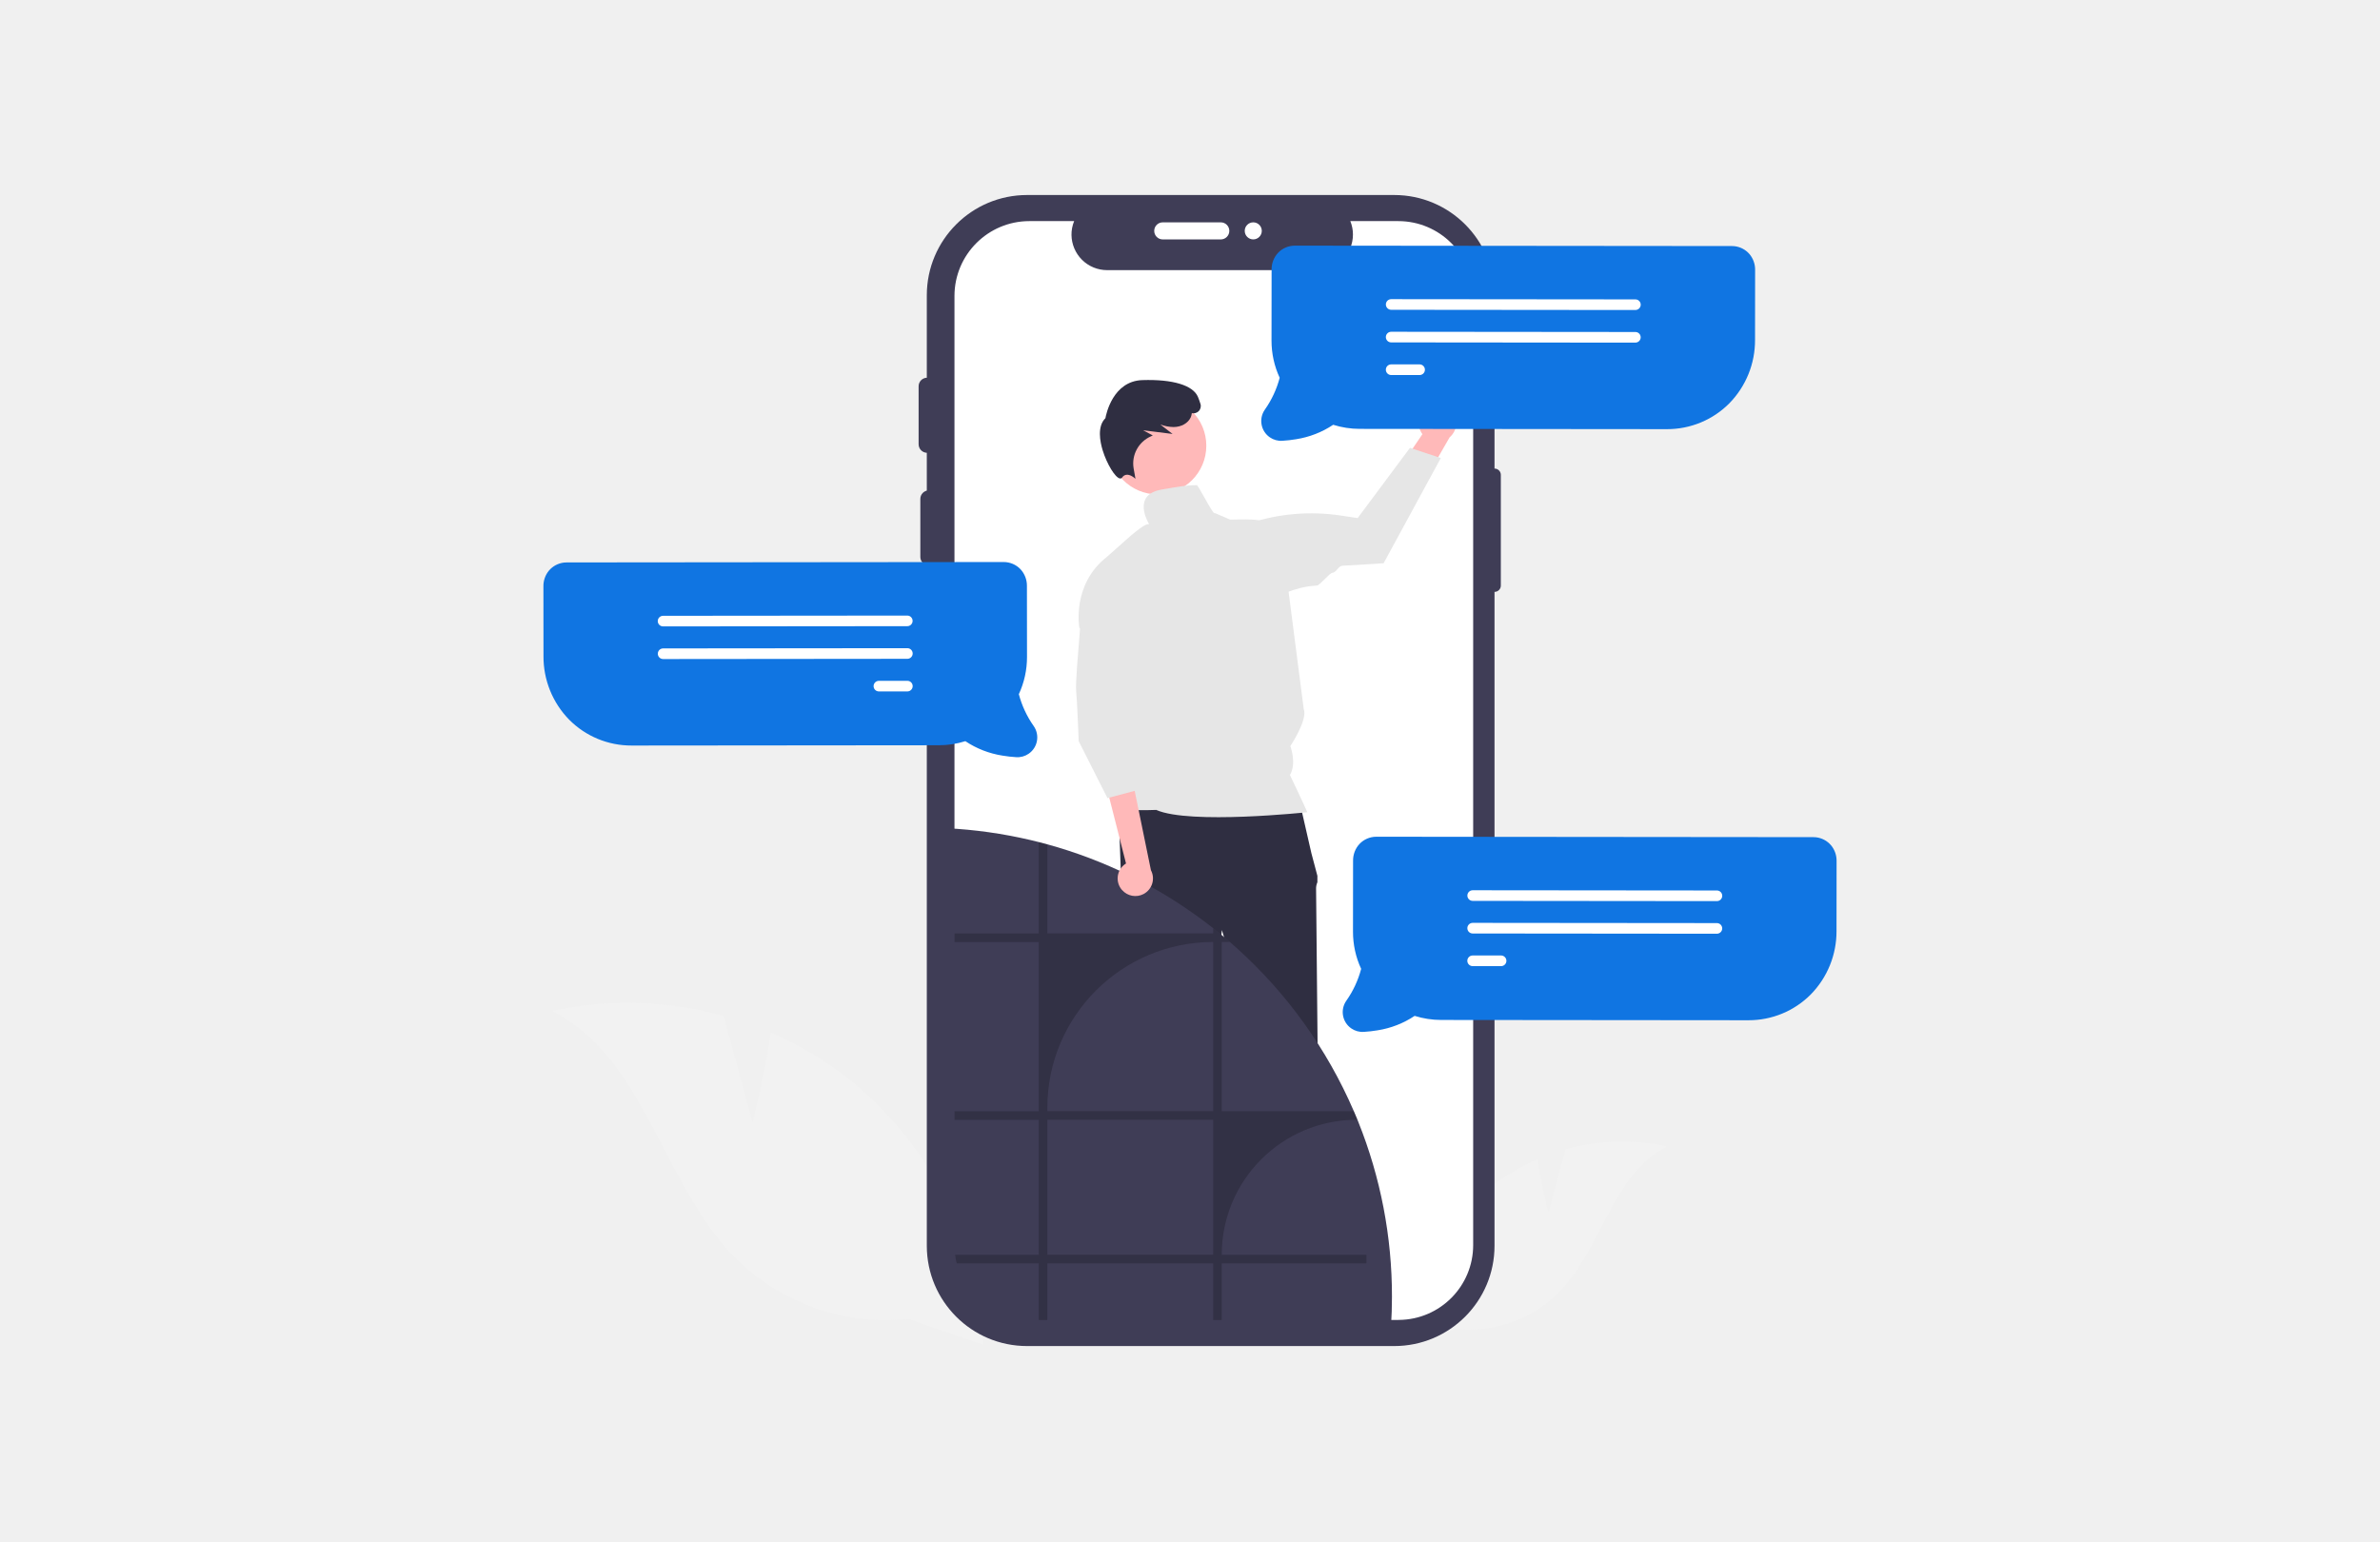
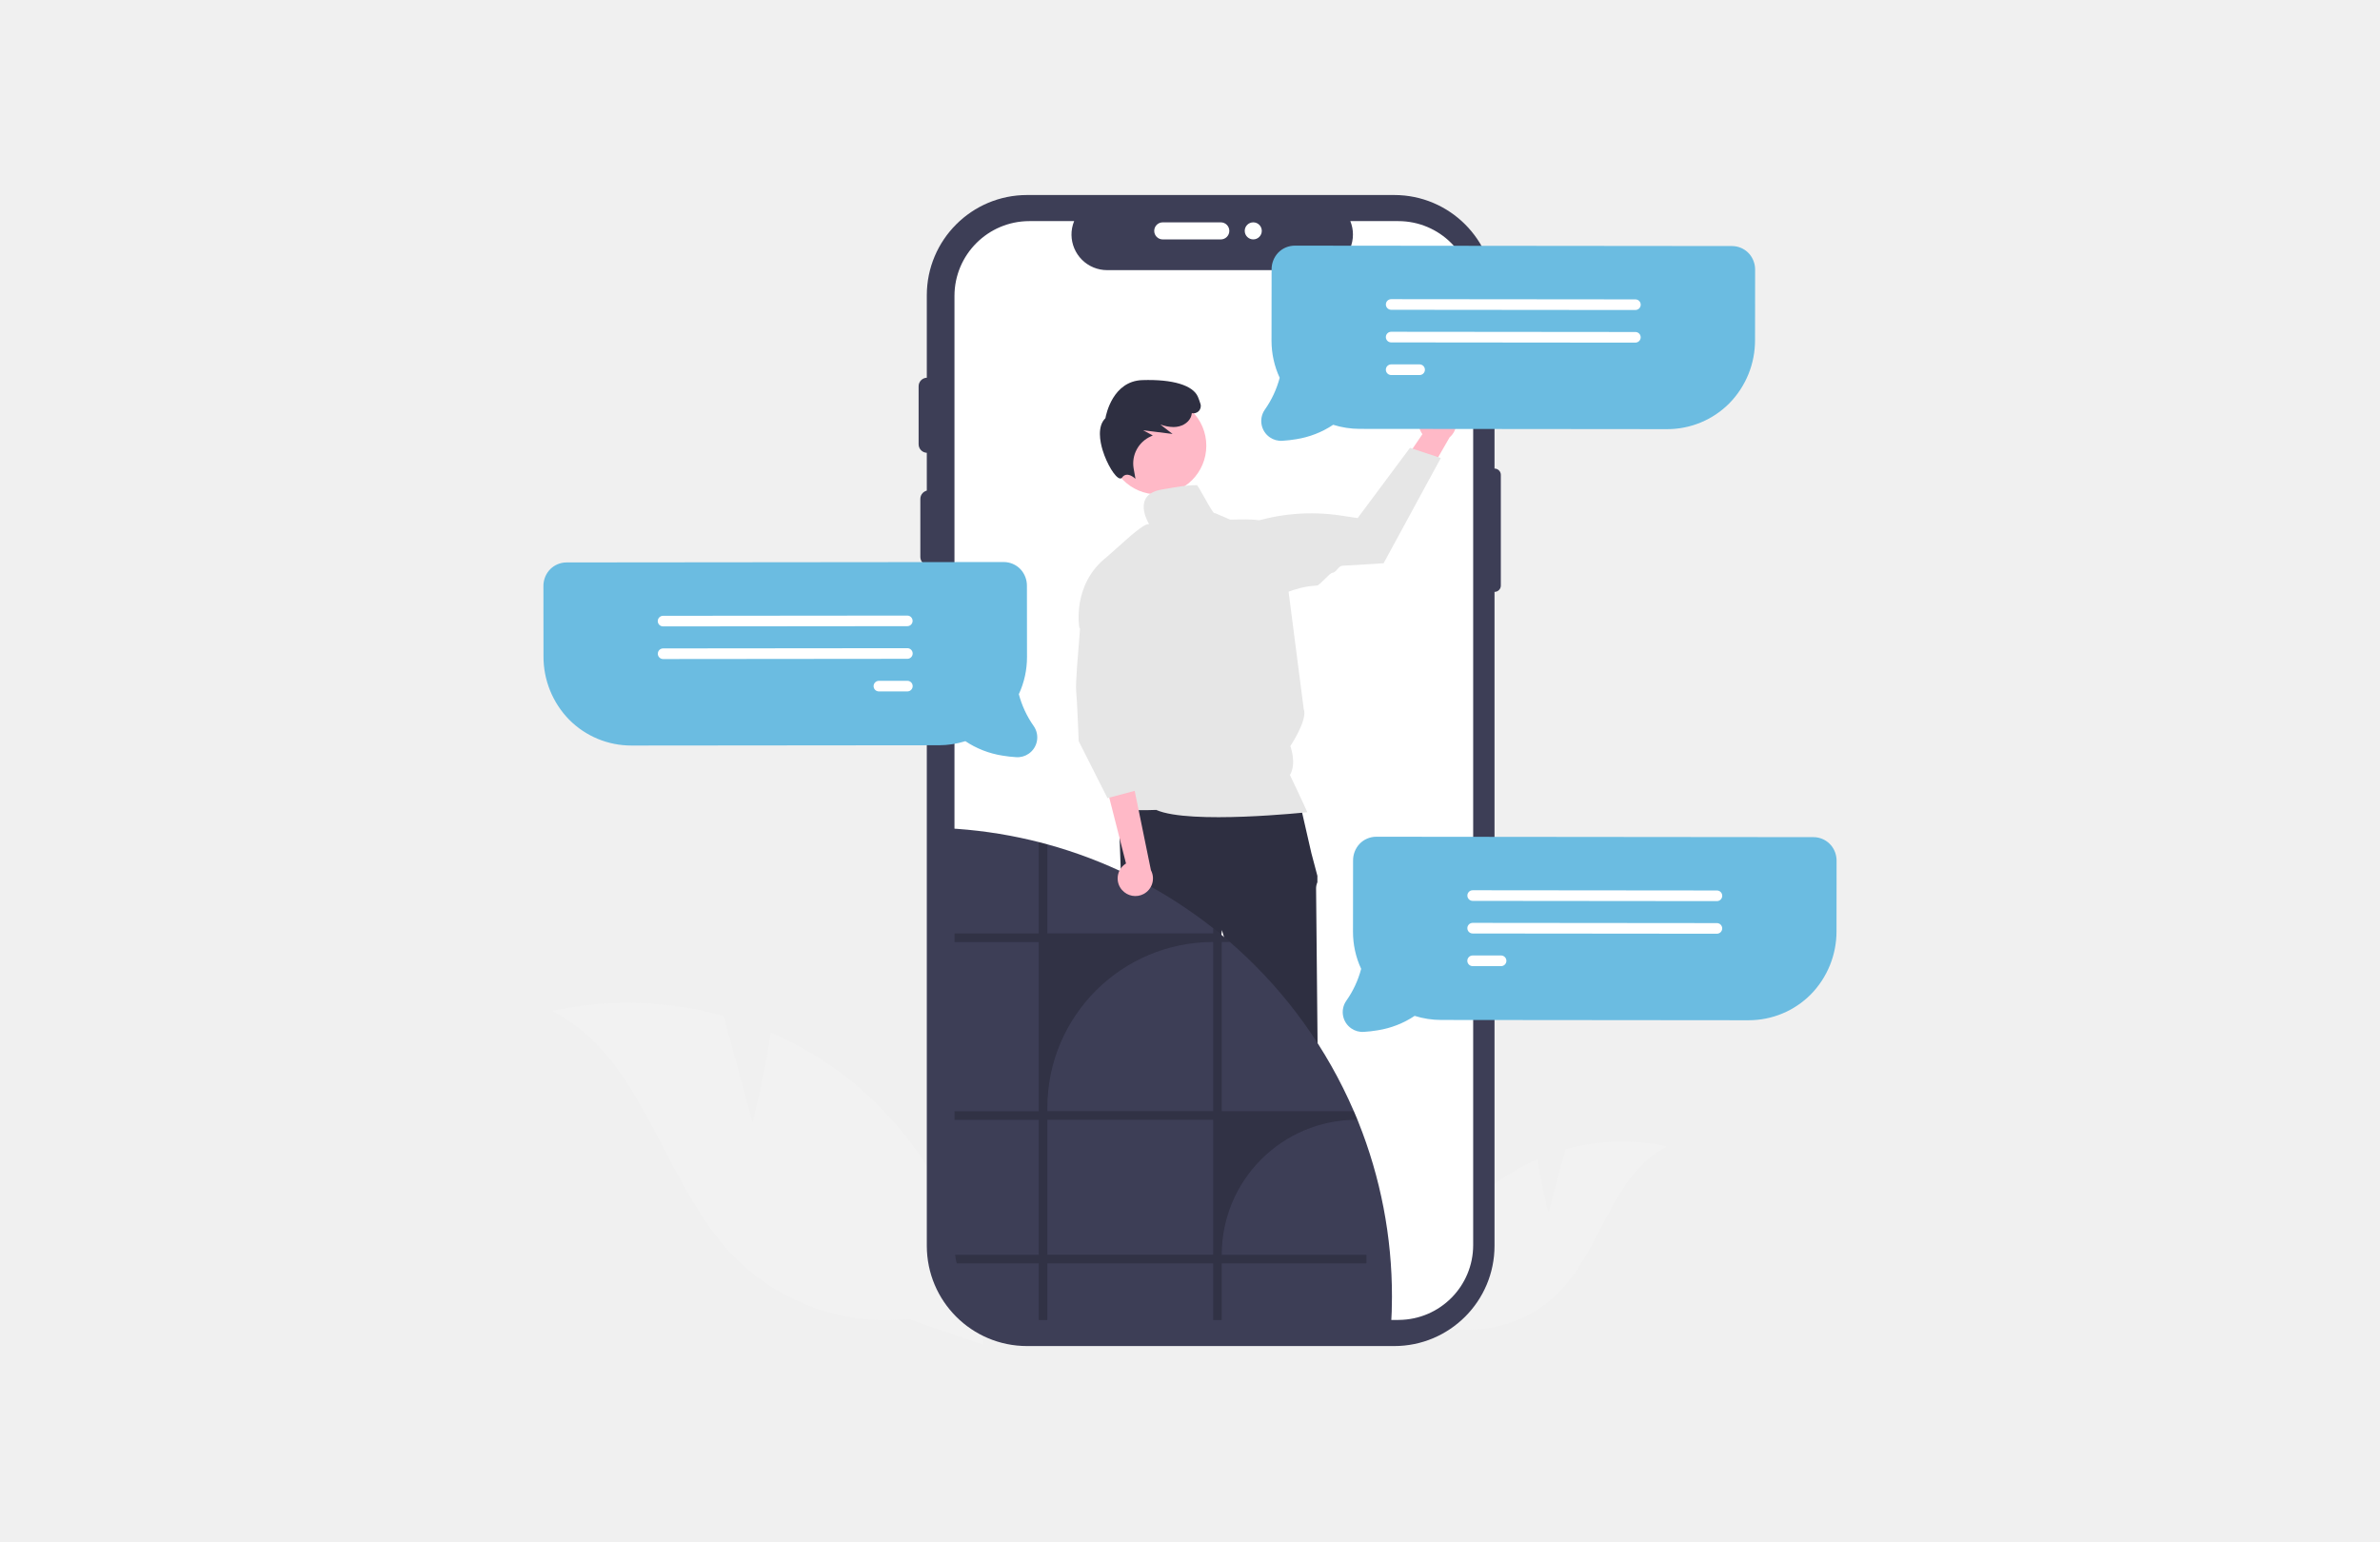
<svg xmlns="http://www.w3.org/2000/svg" id="Layer_1" data-name="Layer 1" width="926.62" height="600.08" viewBox="0 0 926.62 600.08">
-   <path d="M602.84,472.19l6.63-24.62c12.89-3.6,26.47-4,39.56-1.16-21.25,10.71-25.3,39.56-41.89,56.62-10.56,10.7-25.42,16.02-40.37,14.45l-17.1,5.87c1-24.23,12.55-46.81,31.63-61.79,5.33-4.1,11.15-7.51,17.33-10.16,1.49,10.31,4.22,20.78,4.22,20.78Z" style="fill: #f2f2f2; stroke-width: 0px;" />
-   <path d="M292.97,437.19l-11.19-41.54c-21.76-6.08-44.68-6.75-66.76-1.96,35.87,18.08,42.71,66.76,70.7,95.57,17.83,18.06,42.9,27.04,68.14,24.39l28.86,9.91c-1.68-40.9-21.19-79.01-53.38-104.29-8.99-6.92-18.82-12.68-29.25-17.14-2.52,17.4-7.12,35.07-7.12,35.07Z" style="fill: #f2f2f2; stroke-width: 0px;" />
-   <path d="M581.87,182.45h0v-67.46c0-21.56-17.48-39.05-39.05-39.05h-142.93c-21.56,0-39.05,17.48-39.05,39.05v370.11c0,21.56,17.48,39.05,39.05,39.05h142.93c21.56,0,39.05-17.48,39.05-39.05v-254.62h0c1.36,0,2.46-1.1,2.46-2.46h0v-43.1c0-1.36-1.1-2.46-2.46-2.46Z" style="fill: #3f3d56; stroke-width: 0px;" />
-   <path d="M573.56,115.26v369.57c0,15.98-12.86,28.98-28.84,29.14-.11.01-.21.02-.32.01h-143.63c-16.1,0-29.15-13.05-29.16-29.16V115.26c0-16.1,13.05-29.15,29.16-29.16h17.43c-2.89,7.09.52,15.18,7.61,18.07,1.66.67,3.43,1.02,5.22,1.02h81.88c7.66-.02,13.86-6.25,13.84-13.91,0-1.78-.35-3.53-1.02-5.18h18.67c16.1,0,29.15,13.05,29.16,29.16Z" style="fill: #fff; stroke-width: 0px;" />
-   <path d="M361.64,220.19c-1.83,0-3.32-1.49-3.32-3.32v-22.6c0-1.84,1.49-3.32,3.33-3.32,1.83,0,3.31,1.49,3.32,3.32v22.6c0,1.83-1.49,3.32-3.32,3.32Z" style="fill: #3f3d56; stroke-width: 0px;" />
-   <path d="M360.97,176.32c-1.83,0-3.32-1.49-3.32-3.32v-22.6c0-1.84,1.49-3.32,3.33-3.32,1.83,0,3.31,1.49,3.32,3.32v22.6c0,1.83-1.49,3.32-3.32,3.32Z" style="fill: #3f3d56; stroke-width: 0px;" />
-   <path d="M449.38,89.9c0-1.83,1.49-3.32,3.32-3.32h22.6c1.84,0,3.32,1.49,3.32,3.33,0,1.83-1.49,3.32-3.32,3.32h-22.6c-1.83,0-3.32-1.49-3.32-3.32Z" style="fill: #fff; stroke-width: 0px;" />
-   <path d="M361.64,258.75c-1.83,0-3.32-1.49-3.32-3.32v-22.6c0-1.84,1.49-3.32,3.33-3.32,1.83,0,3.31,1.49,3.32,3.32v22.6c0,1.83-1.49,3.32-3.32,3.32Z" style="fill: #3f3d56; stroke-width: 0px;" />
-   <circle cx="487.94" cy="89.9" r="3.32" style="fill: #fff; stroke-width: 0px;" />
-   <polygon points="456.99 499.65 465.93 499.65 470.19 465.15 456.98 465.15 456.99 499.65" style="fill: #9e616a; stroke-width: 0px;" />
-   <path d="M454.7,496.73h2.52s9.83-4,9.83-4l5.27,4h0c6.2,0,11.23,5.03,11.23,11.23v.36h-28.84s0-11.59,0-11.59Z" style="fill: #2f2e41; stroke-width: 0px;" />
-   <polygon points="498.54 499.65 507.49 499.65 511.75 465.15 498.54 465.15 498.54 499.65" style="fill: #9e616a; stroke-width: 0px;" />
-   <path d="M496.26,496.73h2.52s9.83-4,9.83-4l5.27,4h0c6.2,0,11.23,5.03,11.23,11.23v.36h-28.84s0-11.59,0-11.59Z" style="fill: #2f2e41; stroke-width: 0px;" />
-   <path d="M505.7,310.83l-70.28,1.83,1.22,34.23s-1.22,9.17,1.22,11.61,3.67,2.44,2.44,6.72,5.24,11.27,4.45,12.05-2.62,5.06-2.62,5.06l6.11,34.84s4.28,60.51,5.5,61.73,2.44,0,1.22,3.06-2.44,1.83-1.22,3.06c1.08,1.17,2.1,2.39,3.06,3.67h14.78s1.11-6.11,1.11-6.72,1.22-4.28,1.22-4.89-1.08-1.69-1.08-1.69c-.37-1.24-.63-2.52-.75-3.81,0-1.22-3.67-48.28-3.67-48.28l7.33-61.12,17.72,59.89s0,52.56,1.22,53.78,1.22.61.61,3.06-3.06,1.83-1.22,3.67,2.44-1.22,1.83,1.83l-.61,3.06,18.34.26s2.44-5.15,1.22-6.99-1.15-1.33.34-4.33,2.1-3.61,1.49-4.22-.61-3.86-.61-3.86l-3.06-58.48s-.61-61.73-.61-63.56c-.05-.94.13-1.88.51-2.75v-2.49l-2.34-8.82-4.89-21.39Z" style="fill: #2f2e41; stroke-width: 0px;" />
-   <circle cx="450.71" cy="173.56" r="18.95" style="fill: #ffb9b9; stroke-width: 0px;" />
-   <path d="M442.1,186.45l-.77-.61s-1.47-1.17-2.86-.96c-.64.11-1.21.48-1.55,1.03-.2.31-.56.46-.92.39-1.8-.28-5.06-5.62-6.7-10.98-1.01-3.3-2.2-9.29,1.08-12.48.25-1.44,2.87-14.46,14.39-14.83,11.85-.38,19.73,2.02,21.64,6.55.32.77.65,1.68.97,2.7.33,1.01.05,2.13-.72,2.87-.7.68-1.69.96-2.64.75-.06.58-.21,1.15-.45,1.68-1.04,2.24-3.64,3.71-6.64,3.73-1.78-.03-3.53-.37-5.19-1l4.79,3.69-11.46-1.43,3.75,2.01-.75.36c-4.8,2.13-7.56,7.22-6.72,12.4l.73,4.13Z" style="fill: #2f2e41; stroke-width: 0px;" />
-   <path d="M502.24,301.77c2.67-4.6.13-11.25.13-11.25,0,0,6.9-10.2,5.2-14.55l-8.12-62.93s-2.54-6.77-8.46-10.15c-1.63-.93-10.16-.56-12.03-.55l-6.08-2.6c-.35,1.29-6.98-12.15-7.02-10.81-4.23,0-6.96.58-13.54,1.69-11.43,1.93-5.67,12.25-4.95,13.47-.29.02-.58.06-.87.12-1.49.28-6.57,4.67-6.57,4.67l-9.08,8.06c-13.68,10.74-10.62,27.49-10.62,27.49l19.95,20.08-8.74,40.29s3.71,5.98,1.79,8.67,16.92,1.91,16.92,1.91c13.01,5.8,58.83.9,58.83.9-.63-1.66-6.77-14.51-6.77-14.51Z" style="fill: #e6e6e6; stroke-width: 0px;" />
-   <path d="M541.94,504.96c0,3.83-.12,7.63-.36,11.39-.11.01-.21.02-.32.01h-143.62c-13.37,0-25.03-9.09-28.28-22.06-.28-1.1-.49-2.22-.63-3.34-.16-1.25-.24-2.5-.24-3.76v-164.7c11.05.55,22.03,2.1,32.8,4.63,1.05.24,2.1.5,3.14.77.07.01.13.04.2.05,1.05.27,2.1.55,3.14.83,22.2,6.1,43.04,16.36,61.42,30.24,1.05.79,2.1,1.6,3.14,2.42l.2.15c1.74,1.37,3.46,2.78,5.14,4.22.38.32.75.64,1.12.97.91.78,1.81,1.58,2.7,2.38,19.59,17.63,35.14,39.29,45.59,63.49.35.79.68,1.59,1.01,2.38.13.32.27.65.4.97.13.3.24.59.36.89,8.67,21.63,13.12,44.73,13.09,68.04Z" style="fill: #3f3d56; stroke-width: 0px;" />
-   <path d="M475.67,488.59c0-29.02,23.52-52.54,52.53-52.55h.29c-.13-.32-.27-.65-.4-.97-.33-.8-.66-1.59-1.01-2.38h-51.41v-65.87h3.12c-.37-.33-.75-.66-1.12-.97-1.69-1.44-3.4-2.85-5.14-4.22l-.2-.15v1.99h-64.56v-34.65c-1.04-.29-2.09-.57-3.14-.83-.07-.01-.13-.04-.2-.05v35.54h-32.8v3.36h32.8v65.87h-32.8v3.36h32.8v52.55h-32.56c.14,1.13.35,2.24.63,3.34h31.93v22.06h3.34v-22.06h64.56v22.06h3.34v-22.06h56.33v-3.34h-56.33ZM472.33,488.59h-64.56v-52.55h64.56v52.55ZM472.33,432.68h-64.56v-1.31c0-35.65,28.9-64.56,64.56-64.56v65.87Z" style="fill: #000; isolation: isolate; opacity: .2; stroke-width: 0px;" />
-   <path d="M436.87,346.6c-2.51-2.81-2.26-7.13.56-9.64.3-.27.62-.51.97-.72l-8.61-33.84,11.77,4.51,6.54,31.95c1.77,3.35.48,7.5-2.87,9.27-2.81,1.48-6.26.84-8.35-1.54Z" style="fill: #ffb9b9; stroke-width: 0px;" />
-   <path d="M421.03,238.01l-1.06,13.51s-1.32,14.85-.98,17.59.99,19.51.99,19.51l11.2,22.16,12.69-3.38-.76-10.4.76,9.55,1.69-8.46-4.23-14.39,2.54-5.08-1.28-17.04-21.57-23.57Z" style="fill: #e6e6e6; stroke-width: 0px;" />
-   <path d="M712.91,329.18c-1.49-1.77-3.61-2.9-5.92-3.15-.33-.04-.66-.05-.99-.05l-170.13-.16c-2.49,0-4.87,1.01-6.58,2.82-1.63,1.77-2.52,4.1-2.49,6.5l-.03,27.64c-.01,5.01,1.07,9.96,3.18,14.5-1.18,4.46-3.14,8.67-5.8,12.43-2.43,3.5-1.56,8.31,1.94,10.74,1.43,1,3.16,1.48,4.91,1.36,1.79-.11,3.58-.31,5.35-.61,5.16-.81,10.08-2.72,14.42-5.62,3.34,1.05,6.83,1.59,10.33,1.59l119.63.11c9.11.03,17.86-3.59,24.28-10.06,6.48-6.61,10.07-15.51,10.01-24.77l.03-27.13c.04-2.24-.72-4.42-2.14-6.15Z" style="fill: #1075e2; stroke-width: 0px;" />
-   <path d="M668.46,350.89l-95.09-.09c-1.14,0-2.07-.93-2.07-2.07,0-1.14.93-2.07,2.07-2.07l95.09.09c1.14,0,2.07.93,2.07,2.07,0,1.14-.93,2.07-2.07,2.07Z" style="fill: #fff; stroke-width: 0px;" />
-   <path d="M668.45,363.59l-95.09-.09c-1.14,0-2.07-.93-2.07-2.07,0-1.14.93-2.07,2.07-2.07l95.09.09c1.14,0,2.07.93,2.07,2.07,0,1.14-.93,2.07-2.07,2.07h0Z" style="fill: #fff; stroke-width: 0px;" />
-   <path d="M584.43,376.21h-11.08c-1.14-.01-2.07-.94-2.07-2.08,0-1.14.93-2.07,2.07-2.07h11.08c1.14.01,2.07.94,2.07,2.08,0,1.14-.93,2.07-2.07,2.07Z" style="fill: #fff; stroke-width: 0px;" />
-   <path d="M213.71,222.21c1.49-1.77,3.61-2.9,5.92-3.15.33-.04.66-.05.99-.05l170.13-.16c2.49,0,4.87,1.01,6.58,2.82,1.63,1.77,2.52,4.1,2.49,6.5l.03,27.64c.01,5.01-1.07,9.96-3.18,14.5,1.18,4.46,3.14,8.67,5.8,12.43,2.43,3.5,1.56,8.31-1.94,10.74-1.43,1-3.16,1.48-4.91,1.36-1.79-.11-3.58-.31-5.35-.61-5.16-.81-10.08-2.72-14.42-5.62-3.34,1.05-6.83,1.59-10.33,1.59l-119.63.11c-9.11.03-17.86-3.59-24.28-10.06-6.48-6.61-10.07-15.51-10.01-24.77l-.03-27.13c-.04-2.24.72-4.42,2.14-6.15Z" style="fill: #1075e2; stroke-width: 0px;" />
-   <path d="M256.09,241.86c0-1.14.92-2.07,2.07-2.07l95.09-.09c1.14,0,2.07.93,2.06,2.07,0,1.14-.92,2.06-2.06,2.06l-95.09.09c-1.14,0-2.07-.92-2.07-2.07Z" style="fill: #fff; stroke-width: 0px;" />
-   <path d="M256.11,254.56c0-1.14.92-2.07,2.07-2.07l95.09-.09c1.14,0,2.07.92,2.07,2.07,0,1.14-.92,2.07-2.07,2.07l-95.09.09c-1.14,0-2.07-.92-2.07-2.07Z" style="fill: #fff; stroke-width: 0px;" />
-   <path d="M340.12,267.18c0-1.14.92-2.07,2.07-2.07h11.08c1.14-.01,2.07.91,2.07,2.06,0,1.14-.92,2.07-2.07,2.07h-11.08c-1.14,0-2.07-.91-2.07-2.06Z" style="fill: #fff; stroke-width: 0px;" />
-   <path d="M556.37,158.24c-3.58,1.79-5.03,6.15-3.24,9.73.19.38.42.75.67,1.09l-14.47,21.33,13.39.17,11.68-20.28c3.06-2.62,3.42-7.22.81-10.28-2.19-2.56-5.85-3.29-8.85-1.76h0Z" style="fill: #ffb9b9; stroke-width: 0px;" />
-   <path d="M560.96,178.36l-22.28,40.98h-.2c-.16.02-7.25.49-15.91.96-1.46.08-2.32,2.67-3.85,2.75-1.05.05-4.92,4.92-5.98,4.97-9.44.45-14.85,4.76-18.44,4.43-4.87-.41-11.35-13.8-14.89-17.17l-.08-.09v-.12c-.52-5.06,2.55-9.8,7.38-11.4,11.34-3.69,23.38-4.7,35.17-2.94l6.71,1.01,20.36-27.35,12.02,3.96Z" style="fill: #e6e6e6; stroke-width: 0px;" />
-   <path d="M681.19,99.01c-1.49-1.77-3.61-2.9-5.92-3.15-.33-.04-.66-.05-.99-.05l-170.13-.16c-2.49,0-4.87,1.01-6.58,2.82-1.63,1.77-2.52,4.1-2.49,6.5l-.03,27.64c-.01,5.01,1.07,9.96,3.18,14.5-1.18,4.46-3.14,8.67-5.8,12.43-2.43,3.5-1.56,8.31,1.94,10.74,1.43,1,3.16,1.48,4.91,1.36,1.79-.11,3.58-.31,5.35-.61,5.16-.81,10.08-2.72,14.42-5.62,3.34,1.05,6.83,1.59,10.33,1.59l119.63.11c9.11.03,17.86-3.59,24.28-10.06,6.48-6.61,10.07-15.51,10.01-24.77l.03-27.13c.04-2.24-.72-4.42-2.14-6.15Z" style="fill: #1075e2; stroke-width: 0px;" />
-   <path d="M636.73,120.72l-95.09-.09c-1.14,0-2.07-.93-2.07-2.07s.93-2.07,2.07-2.07c0,0,0,0,0,0l95.09.09c1.14,0,2.07.93,2.06,2.07,0,1.14-.93,2.06-2.07,2.06Z" style="fill: #fff; stroke-width: 0px;" />
-   <path d="M636.72,133.42l-95.09-.09c-1.14,0-2.07-.93-2.07-2.07,0-1.14.93-2.07,2.07-2.07l95.09.09c1.14,0,2.07.93,2.06,2.07,0,1.14-.93,2.06-2.07,2.06h0Z" style="fill: #fff; stroke-width: 0px;" />
-   <path d="M552.71,146.04h-11.08c-1.14,0-2.07-.93-2.07-2.08,0-1.14.92-2.07,2.07-2.07,0,0,0,0,0,0h11.08c1.14.01,2.07.94,2.06,2.09,0,1.14-.93,2.06-2.07,2.06h0Z" style="fill: #fff; stroke-width: 0px;" />
+   <path d="M602.84,472.19l6.63-24.62c12.89-3.6,26.47-4,39.56-1.16-21.25,10.71-25.3,39.56-41.89,56.62-10.56,10.7-25.42,16.02-40.37,14.45l-17.1,5.87c1-24.23,12.55-46.81,31.63-61.79,5.33-4.1,11.15-7.51,17.33-10.16,1.49,10.31,4.22,20.78,4.22,20.78Z" style="fill: #f2f2f2;" />
+   <path d="M292.97,437.19l-11.19-41.54c-21.76-6.08-44.68-6.75-66.76-1.96,35.87,18.08,42.71,66.76,70.7,95.57,17.83,18.06,42.9,27.04,68.14,24.39l28.86,9.91c-1.68-40.9-21.19-79.01-53.38-104.29-8.99-6.92-18.82-12.68-29.25-17.14-2.52,17.4-7.12,35.07-7.12,35.07Z" style="fill: #f2f2f2;" />
+   <path d="M581.87,182.45h0v-67.46c0-21.56-17.48-39.05-39.05-39.05h-142.93c-21.56,0-39.05,17.48-39.05,39.05v370.11c0,21.56,17.48,39.05,39.05,39.05h142.93c21.56,0,39.05-17.48,39.05-39.05v-254.62h0c1.36,0,2.46-1.1,2.46-2.46h0v-43.1c0-1.36-1.1-2.46-2.46-2.46Z" style="fill: #3d3e56;" />
+   <path d="M573.56,115.26v369.57c0,15.98-12.86,28.98-28.84,29.14-.11.01-.21.02-.32.01h-143.63c-16.1,0-29.15-13.05-29.16-29.16V115.26c0-16.1,13.05-29.15,29.16-29.16h17.43c-2.89,7.09.52,15.18,7.61,18.07,1.66.67,3.43,1.02,5.22,1.02h81.88c7.66-.02,13.86-6.25,13.84-13.91,0-1.78-.35-3.53-1.02-5.18h18.67c16.1,0,29.15,13.05,29.16,29.16Z" style="fill: #fff;" />
+   <path d="M361.64,220.19c-1.83,0-3.32-1.49-3.32-3.32v-22.6c0-1.84,1.49-3.32,3.33-3.32,1.83,0,3.31,1.49,3.32,3.32v22.6c0,1.83-1.49,3.32-3.32,3.32Z" style="fill: #3d3e56;" />
+   <path d="M360.97,176.32c-1.83,0-3.32-1.49-3.32-3.32v-22.6c0-1.84,1.49-3.32,3.33-3.32,1.83,0,3.31,1.49,3.32,3.32v22.6c0,1.83-1.49,3.32-3.32,3.32Z" style="fill: #3d3e56;" />
+   <path d="M449.38,89.9c0-1.83,1.49-3.32,3.32-3.32h22.6c1.84,0,3.32,1.49,3.32,3.33,0,1.83-1.49,3.32-3.32,3.32h-22.6c-1.83,0-3.32-1.49-3.32-3.32Z" style="fill: #fff;" />
+   <path d="M361.64,258.75c-1.83,0-3.32-1.49-3.32-3.32v-22.6c0-1.84,1.49-3.32,3.33-3.32,1.83,0,3.31,1.49,3.32,3.32v22.6c0,1.83-1.49,3.32-3.32,3.32Z" style="fill: #3d3e56;" />
+   <circle cx="487.94" cy="89.9" r="3.32" style="fill: #fff;" />
+   <polygon points="456.99 499.65 465.93 499.65 470.19 465.15 456.98 465.15 456.99 499.65" style="fill: #9e6176;" />
+   <path d="M454.7,496.73h2.52s9.83-4,9.83-4l5.27,4h0c6.2,0,11.23,5.03,11.23,11.23v.36h-28.84s0-11.59,0-11.59Z" style="fill: #2e2f41;" />
+   <polygon points="498.54 499.65 507.49 499.65 511.75 465.15 498.54 465.15 498.54 499.65" style="fill: #9e6176;" />
+   <path d="M496.26,496.73h2.52s9.83-4,9.83-4l5.27,4h0c6.2,0,11.23,5.03,11.23,11.23v.36h-28.84s0-11.59,0-11.59Z" style="fill: #2e2f41;" />
+   <path d="M505.7,310.83l-70.28,1.83,1.22,34.23s-1.22,9.17,1.22,11.61,3.67,2.44,2.44,6.72,5.24,11.27,4.45,12.05-2.62,5.06-2.62,5.06l6.11,34.84s4.28,60.51,5.5,61.73,2.44,0,1.22,3.06-2.44,1.83-1.22,3.06c1.08,1.17,2.1,2.39,3.06,3.67h14.78s1.11-6.11,1.11-6.72,1.22-4.28,1.22-4.89-1.08-1.69-1.08-1.69c-.37-1.24-.63-2.52-.75-3.81,0-1.22-3.67-48.28-3.67-48.28l7.33-61.12,17.72,59.89s0,52.56,1.22,53.78c1.22,1.22,1.22.61.61,3.06s-3.06,1.83-1.22,3.67c1.83,1.83,2.44-1.22,1.83,1.83l-.61,3.06,18.34.26s2.44-5.15,1.22-6.99c-1.22-1.83-1.15-1.33.34-4.33s2.1-3.61,1.49-4.22-.61-3.86-.61-3.86l-3.06-58.48s-.61-61.73-.61-63.56c-.05-.94.13-1.88.51-2.75v-2.49l-2.34-8.82-4.89-21.39Z" style="fill: #2e2f41;" />
+   <circle cx="450.71" cy="173.56" r="18.95" style="fill: #ffb9c7;" />
+   <path d="M442.1,186.45l-.77-.61s-1.47-1.17-2.86-.96c-.64.11-1.21.48-1.55,1.03-.2.31-.56.46-.92.39-1.8-.28-5.06-5.62-6.7-10.98-1.01-3.3-2.2-9.29,1.08-12.48.25-1.44,2.87-14.46,14.39-14.83,11.85-.38,19.73,2.02,21.64,6.55.32.77.65,1.68.97,2.7.33,1.01.05,2.13-.72,2.87-.7.68-1.69.96-2.64.75-.06.58-.21,1.15-.45,1.68-1.04,2.24-3.64,3.71-6.64,3.73-1.78-.03-3.53-.37-5.19-1l4.79,3.69-11.46-1.43,3.75,2.01-.75.36c-4.8,2.13-7.56,7.22-6.72,12.4l.73,4.13Z" style="fill: #2e2f41;" />
+   <path d="M502.24,301.77c2.67-4.6.13-11.25.13-11.25,0,0,6.9-10.2,5.2-14.55l-8.12-62.93s-2.54-6.77-8.46-10.15c-1.63-.93-10.16-.56-12.03-.55l-6.08-2.6c-.35,1.29-6.98-12.15-7.02-10.81-4.23,0-6.96.58-13.54,1.69-11.43,1.93-5.67,12.25-4.95,13.47-.29.02-.58.06-.87.12-1.49.28-6.57,4.67-6.57,4.67l-9.08,8.06c-13.68,10.74-10.62,27.49-10.62,27.49l19.95,20.08-8.74,40.29s3.71,5.98,1.79,8.67,16.92,1.91,16.92,1.91c13.01,5.8,58.83.9,58.83.9-.63-1.66-6.77-14.51-6.77-14.51Z" style="fill: #e6e6e6;" />
+   <path d="M541.94,504.96c0,3.83-.12,7.63-.36,11.39-.11.01-.21.02-.32.01h-143.62c-13.37,0-25.03-9.09-28.28-22.06-.28-1.1-.49-2.22-.63-3.34-.16-1.25-.24-2.5-.24-3.76v-164.7c11.05.55,22.03,2.1,32.8,4.63,1.05.24,2.1.5,3.14.77.07.01.13.04.2.05,1.05.27,2.1.55,3.14.83,22.2,6.1,43.04,16.36,61.42,30.24,1.05.79,2.1,1.6,3.14,2.42l.2.15c1.74,1.37,3.46,2.78,5.14,4.22.38.32.75.64,1.12.97.91.78,1.81,1.58,2.7,2.38,19.59,17.63,35.14,39.29,45.59,63.49.35.79.68,1.59,1.01,2.38.13.32.27.65.4.97.13.3.24.59.36.89,8.67,21.63,13.12,44.73,13.09,68.04Z" style="fill: #3d3e56;" />
+   <path d="M475.67,488.59c0-29.02,23.52-52.54,52.53-52.55h.29c-.13-.32-.27-.65-.4-.97-.33-.8-.66-1.59-1.01-2.38h-51.41v-65.87h3.12c-.37-.33-.75-.66-1.12-.97-1.69-1.44-3.4-2.85-5.14-4.22l-.2-.15v1.99h-64.56v-34.65c-1.04-.29-2.09-.57-3.14-.83-.07-.01-.13-.04-.2-.05v35.54h-32.8v3.36h32.8v65.87h-32.8v3.36h32.8v52.55h-32.56c.14,1.13.35,2.24.63,3.34h31.93v22.06h3.34v-22.06h64.56v22.06h3.34v-22.06h56.33v-3.34h-56.33ZM472.33,488.59h-64.56v-52.55h64.56v52.55ZM472.33,432.68h-64.56v-1.31c0-35.65,28.9-64.56,64.56-64.56v65.87Z" style="isolation: isolate; opacity: .2;" />
+   <path d="M436.87,346.6c-2.51-2.81-2.26-7.13.56-9.64.3-.27.62-.51.97-.72l-8.61-33.84,11.77,4.51,6.54,31.95c1.77,3.35.48,7.5-2.87,9.27-2.81,1.48-6.26.84-8.35-1.54Z" style="fill: #ffb9c7;" />
+   <path d="M421.03,238.01l-1.06,13.51s-1.32,14.85-.98,17.59.99,19.51.99,19.51l11.2,22.16,12.69-3.38-.76-10.4.76,9.55,1.69-8.46-4.23-14.39,2.54-5.08-1.28-17.04-21.57-23.57Z" style="fill: #e6e6e6;" />
+   <path d="M712.91,329.18c-1.49-1.77-3.61-2.9-5.92-3.15-.33-.04-.66-.05-.99-.05l-170.13-.16c-2.49,0-4.87,1.01-6.58,2.82-1.63,1.77-2.52,4.1-2.49,6.5l-.03,27.64c-.01,5.01,1.07,9.96,3.18,14.5-1.18,4.46-3.14,8.67-5.8,12.43-2.43,3.5-1.56,8.31,1.94,10.74,1.43,1,3.16,1.48,4.91,1.36,1.79-.11,3.58-.31,5.35-.61,5.16-.81,10.08-2.72,14.42-5.62,3.34,1.05,6.83,1.59,10.33,1.59l119.63.11c9.11.03,17.86-3.59,24.28-10.06,6.48-6.61,10.07-15.51,10.01-24.77l.03-27.13c.04-2.24-.72-4.42-2.14-6.15Z" style="fill: #6bbce1;" />
+   <path d="M668.46,350.89l-95.09-.09c-1.14,0-2.07-.93-2.07-2.07,0-1.14.93-2.07,2.07-2.07l95.09.09c1.14,0,2.07.93,2.07,2.07,0,1.14-.93,2.07-2.07,2.07Z" style="fill: #fff;" />
+   <path d="M668.45,363.59l-95.09-.09c-1.14,0-2.07-.93-2.07-2.07,0-1.14.93-2.07,2.07-2.07l95.09.09c1.14,0,2.07.93,2.07,2.07,0,1.14-.93,2.07-2.07,2.07h0Z" style="fill: #fff;" />
+   <path d="M584.43,376.21h-11.08c-1.14-.01-2.07-.94-2.07-2.08,0-1.14.93-2.07,2.07-2.07h11.08c1.14.01,2.07.94,2.07,2.08,0,1.14-.93,2.07-2.07,2.07Z" style="fill: #fff;" />
+   <path d="M213.71,222.21c1.49-1.77,3.61-2.9,5.92-3.15.33-.04.66-.05.99-.05l170.13-.16c2.49,0,4.87,1.01,6.58,2.82,1.63,1.77,2.52,4.1,2.49,6.5l.03,27.64c.01,5.01-1.07,9.96-3.18,14.5,1.18,4.46,3.14,8.67,5.8,12.43,2.43,3.5,1.56,8.31-1.94,10.74-1.43,1-3.16,1.48-4.91,1.36-1.79-.11-3.58-.31-5.35-.61-5.16-.81-10.08-2.72-14.42-5.62-3.34,1.05-6.83,1.59-10.33,1.59l-119.63.11c-9.11.03-17.86-3.59-24.28-10.06-6.48-6.61-10.07-15.51-10.01-24.77l-.03-27.13c-.04-2.24.72-4.42,2.14-6.15Z" style="fill: #6bbce1;" />
+   <path d="M256.09,241.86c0-1.14.92-2.07,2.07-2.07l95.09-.09c1.14,0,2.07.93,2.06,2.07,0,1.14-.92,2.06-2.06,2.06l-95.09.09c-1.14,0-2.07-.92-2.07-2.07Z" style="fill: #fff;" />
+   <path d="M256.11,254.56c0-1.14.92-2.07,2.07-2.07l95.09-.09c1.14,0,2.07.92,2.07,2.07,0,1.14-.92,2.07-2.07,2.07l-95.09.09c-1.14,0-2.07-.92-2.07-2.07Z" style="fill: #fff;" />
+   <path d="M340.12,267.18c0-1.14.92-2.07,2.07-2.07h11.08c1.14-.01,2.07.91,2.07,2.06,0,1.14-.92,2.07-2.07,2.07h-11.08c-1.14,0-2.07-.91-2.07-2.06Z" style="fill: #fff;" />
+   <path d="M556.37,158.24c-3.58,1.79-5.03,6.15-3.24,9.73.19.38.42.75.67,1.09l-14.47,21.33,13.39.17,11.68-20.28c3.06-2.62,3.42-7.22.81-10.28-2.19-2.56-5.85-3.29-8.85-1.76h0Z" style="fill: #ffb9c7;" />
+   <path d="M560.96,178.36l-22.28,40.98h-.2c-.16.02-7.25.49-15.91.96-1.46.08-2.32,2.67-3.85,2.75-1.05.05-4.92,4.92-5.98,4.97-9.44.45-14.85,4.76-18.44,4.43-4.87-.41-11.35-13.8-14.89-17.17l-.08-.09v-.12c-.52-5.06,2.55-9.8,7.38-11.4,11.34-3.69,23.38-4.7,35.17-2.94l6.71,1.01,20.36-27.35,12.02,3.96Z" style="fill: #e6e6e6;" />
+   <path d="M681.19,99.01c-1.49-1.77-3.61-2.9-5.92-3.15-.33-.04-.66-.05-.99-.05l-170.13-.16c-2.49,0-4.87,1.01-6.58,2.82-1.63,1.77-2.52,4.1-2.49,6.5l-.03,27.64c-.01,5.01,1.07,9.96,3.18,14.5-1.18,4.46-3.14,8.67-5.8,12.43-2.43,3.5-1.56,8.31,1.94,10.74,1.43,1,3.16,1.48,4.91,1.36,1.79-.11,3.58-.31,5.35-.61,5.16-.81,10.08-2.72,14.42-5.62,3.34,1.05,6.83,1.59,10.33,1.59l119.63.11c9.11.03,17.86-3.59,24.28-10.06,6.48-6.61,10.07-15.51,10.01-24.77l.03-27.13c.04-2.24-.72-4.42-2.14-6.15Z" style="fill: #6bbce1;" />
+   <path d="M636.73,120.72l-95.09-.09c-1.14,0-2.07-.93-2.07-2.07s.93-2.07,2.07-2.07c0,0,0,0,0,0l95.09.09c1.14,0,2.07.93,2.06,2.07,0,1.14-.93,2.06-2.07,2.06Z" style="fill: #fff;" />
+   <path d="M636.72,133.42l-95.09-.09c-1.14,0-2.07-.93-2.07-2.07,0-1.14.93-2.07,2.07-2.07l95.09.09c1.14,0,2.07.93,2.06,2.07,0,1.14-.93,2.06-2.07,2.06h0Z" style="fill: #fff;" />
+   <path d="M552.71,146.04h-11.08c-1.14,0-2.07-.93-2.07-2.08,0-1.14.92-2.07,2.07-2.07,0,0,0,0,0,0h11.08c1.14.01,2.07.94,2.06,2.09,0,1.14-.93,2.06-2.07,2.06h0Z" style="fill: #fff;" />
</svg>
